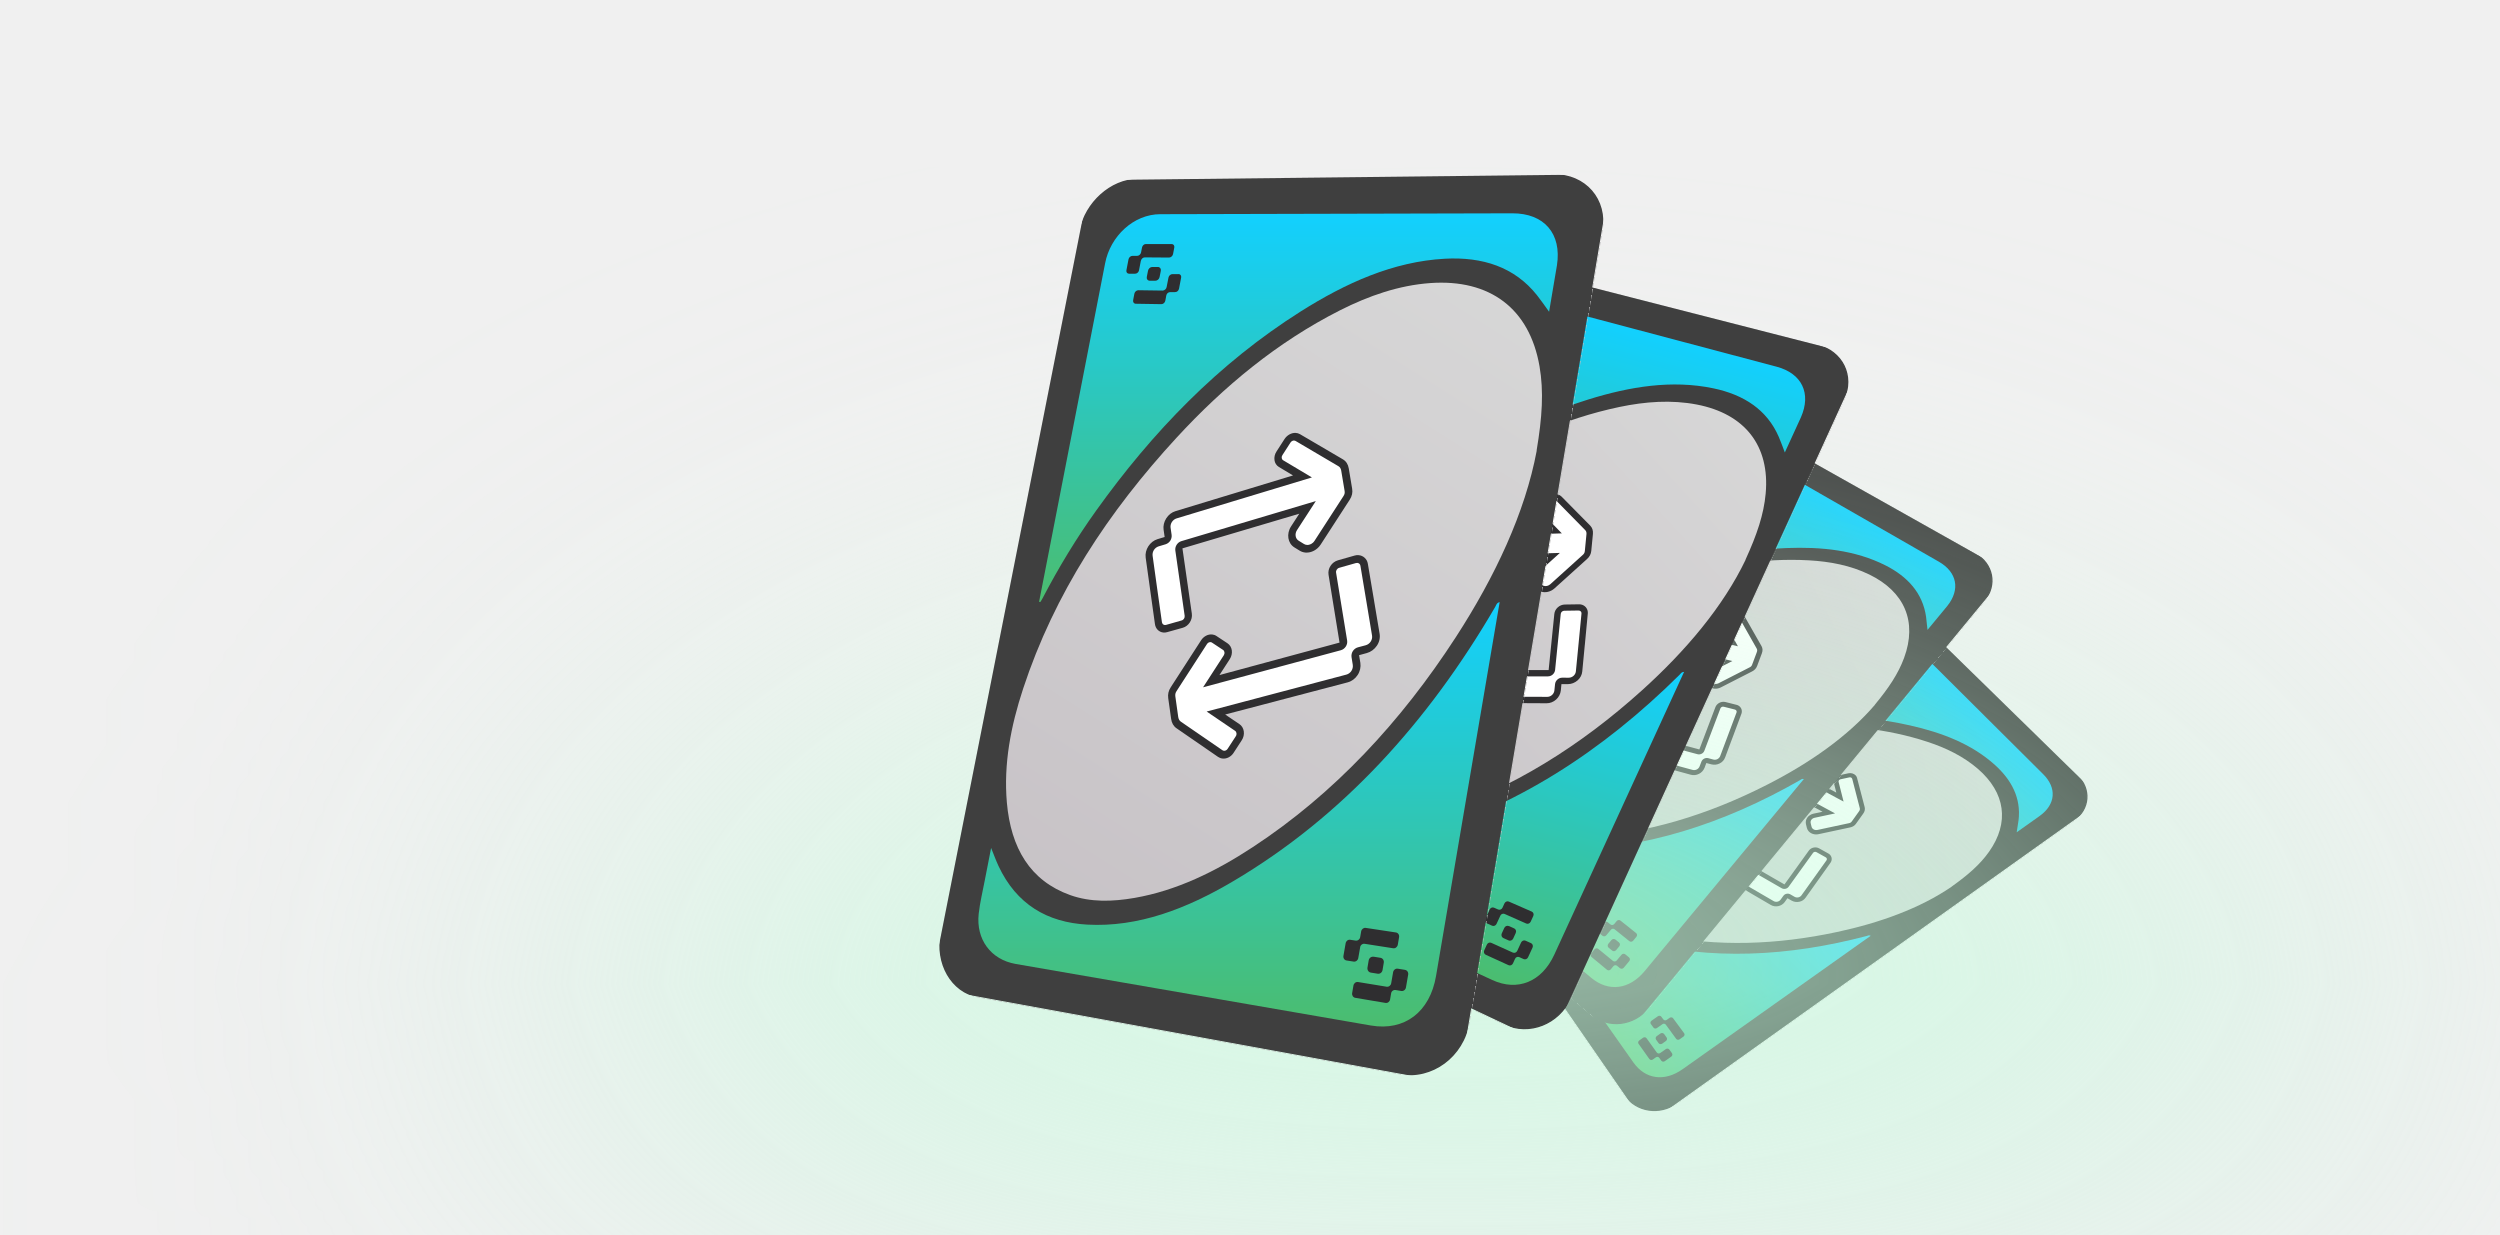
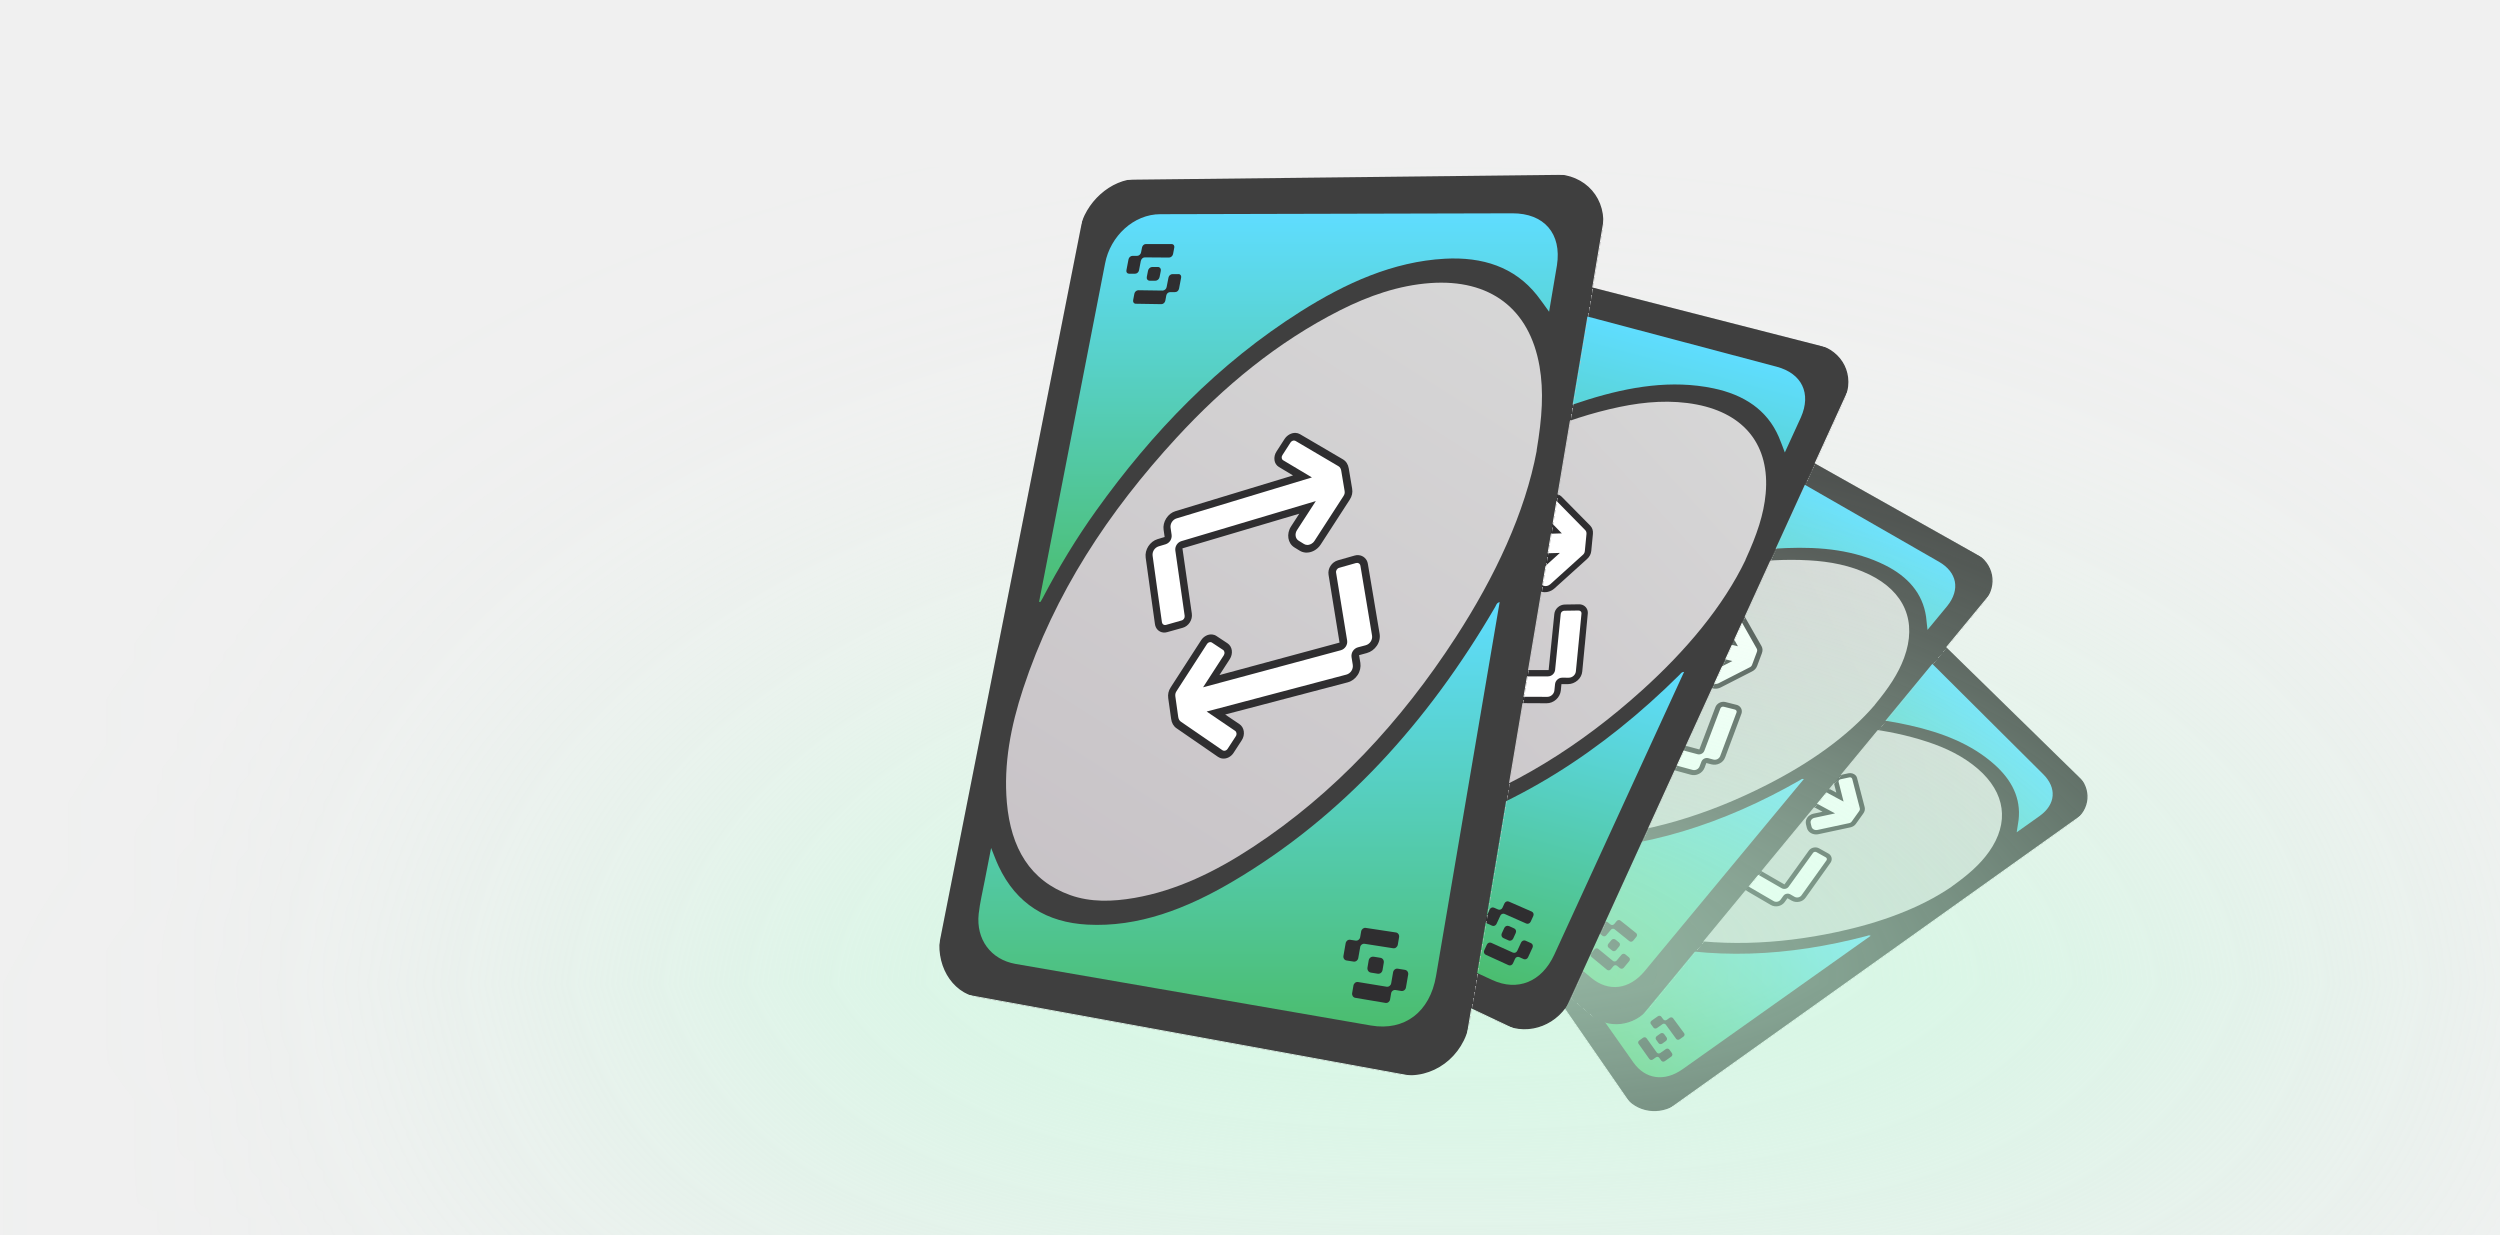
<svg xmlns="http://www.w3.org/2000/svg" xmlns:xlink="http://www.w3.org/1999/xlink" width="474" height="234" fill="none">
  <style>.B{fill:#fff}.C{fill:#2f2e30}.D{color-interpolation-filters:sRGB}.E{flood-opacity:0}.F{stroke:#fff}.G{fill:#3f3f3f}.H{stroke-width:.253}</style>
  <g clip-path="url(#W)">
    <mask id="A" maskUnits="userSpaceOnUse" x="279" y="111" width="117" height="100">
      <path d="M359.578 113.493l34.287 33.514c2.621 2.564 2.361 6.377-.613 8.495l-75.301 53.647c-3.262 2.326-7.688 1.658-9.844-1.461l-28.078-40.61c-1.758-2.54-.76-6.186 2.199-8.168l68.54-45.92c2.723-1.827 6.656-1.612 8.809.493l.001.01z" class="B F H" />
    </mask>
    <g mask="url(#A)">
      <g filter="url(#E)" class="G">
        <path d="M396.898 149.974l-39.806-38.919c-.774-.756-2.191-.828-3.168-.174l-75.116 50.321c-1.073.721-1.434 2.038-.807 2.941l32.594 47.157c.79 1.143 2.388 1.387 3.575.543l82.522-58.794c1.077-.765 1.162-2.148.206-3.085v.01z" />
      </g>
      <path d="M370.046 168.107c-6 4.109-13.659 6.874-21.785 8.608-11.404 2.434-22.691 2.839-33.65.569-5.072-1.048-9.794-2.689-13.793-5.505-2.106-1.487-3.931-3.207-5.001-5.459-2.103-4.44-1.003-8.671 2.37-12.699 2.875-3.428 6.564-5.919 10.608-7.96 10.33-5.215 21.361-7.468 32.945-7.948 8.043-.331 15.996.413 23.71 2.938 3.538 1.163 6.818 2.755 9.561 5.126 5.21 4.515 6.024 10.164 2.128 15.69-1.688 2.394-3.922 4.366-7.093 6.621v.019z" fill="url(#J)" />
      <path d="M317.17 139.883l2.27-1.525 30.691-20.674c2.626-1.79 6.336-1.685 8.511.499l28.742 28.6c2.607 2.587 2.387 5.696-.6 7.878l-4.42 3.142.358-2.321c.481-4.145-1.302-7.597-4.535-10.496-4.457-3.989-10.072-6.095-16.024-7.441-10.999-2.482-21.958-2.254-32.898-.445-3.93.648-7.773 1.602-11.561 2.793-.146.045-.287.075-.433.11l-.106-.125.005.005z" fill="url(#K)" />
      <path d="M354.681 177.432l-1.062.75-34.588 24.531c-3.431 2.434-7.068 1.944-9.339-1.271l-23.932-33.964c-1.67-2.377-1.234-5.249 1.081-7.102 1.007-.805 2.13-1.485 3.202-2.215l3.17-2.133-.865 2.063c-1.673 4.612-.62 8.583 2.445 12.011 3.919 4.377 9.372 6.806 15.453 8.367 14.168 3.64 28.84 2.9 43.682-1.008.218-.058.42-.219.748-.034l.005.005z" fill="url(#L)" />
      <path d="M317 199.681l-.493-.684c-.148-.205-.443-.243-.664-.092l-1.057.745c-.216.156-.511.109-.659-.096l-1.944-2.707c-.148-.205-.437-.237-.654-.091l-.725.514c-.217.156-.278.438-.13.643l2.047 2.877a.47.47 0 0 0 .653.091l.587-.415a.45.45 0 0 1 .639.105l.382.534c.147.205.447.248.664.092l1.23-.868c.216-.156.272-.443.124-.648zm-1.814-5.495c.216-.156.511-.109.654.091l1.958 2.683c.147.205.442.242.663.091l.726-.514c.216-.156.272-.443.12-.643l-2.085-2.828c-.142-.2-.437-.237-.654-.092l-.552.392a.47.47 0 0 1-.654-.091l-.376-.51c-.143-.2-.438-.237-.649-.086l-1.216.854c-.216.155-.262.433-.115.628l.488.67c.143.199.437.237.654.091l1.048-.736h-.01zm.331 1.865l.468.649c.157.215.097.517-.134.677l-.696.496c-.231.16-.541.117-.689-.097l-.473-.655c-.152-.21-.092-.512.134-.677l.692-.49c.23-.161.535-.113.688.097h.01zm39.732-71.495l-.504-.503c-.146-.156-.421-.173-.608-.046l-.924.622c-.192.132-.462.11-.613-.041l-1.949-2.007c-.146-.146-.416-.168-.604-.041l-.63.429c-.187.127-.225.356-.079.502l2.055 2.122c.151.151.416.168.608.036l.51-.348a.46.46 0 0 1 .589.055l.388.387c.141.161.416.178.608.046l1.073-.73c.192-.132.22-.351.074-.507l.006.024zm-1.997-4.163c.187-.127.462-.11.603.041l1.959 1.988c.151.151.426.168.613.041l.63-.429c.188-.127.221-.352.07-.503l-2.089-2.088c-.136-.156-.411-.173-.599-.046l-.485.325c-.188.127-.463.11-.604-.041l-.377-.378c-.146-.146-.416-.168-.604-.04l-1.063.72c-.187.127-.216.347-.07.493l.494.493c.141.151.411.173.598.046l.909-.617.015-.005zm.42 1.422l.478.478c.151.161.113.4-.084.537l-.611.409c-.197.137-.486.114-.642-.042l-.478-.478c-.147-.165-.114-.4.088-.531l.611-.41c.197-.136.487-.114.638.037z" class="C" />
      <path d="M325.151 152.26a.73.73 0 0 1-.001-.916l2.539-3.365 2.123-2.807a1.51 1.51 0 0 1 1.865-.405l.745.402a.51.51 0 0 0 .624-.14l.505-.677c.199-.269.507-.456.858-.535a1.44 1.44 0 0 1 1.007.13l13.422 7.176-.702-2.791c-.105-.429.206-.862.708-.97l1.685-.366c.345-.074.715.029.928.27.085.085.137.194.17.313l1.442 5.544c.077.295.007.607-.191.896l-1.382 1.936c-.198.278-.459.438-.819.516l-6.013 1.282c-.526.114-1.084-.053-1.403-.429-.121-.141-.209-.305-.248-.477l-.166-.7c-.155-.661.332-1.328 1.082-1.484l2.804-.6-13.28-7.196a.52.52 0 0 0-.628.135l-4.557 6.077c-.289.379-.853.501-1.256.269l-1.641-.916a.8.8 0 0 1-.221-.182l.001.01z" class="B" />
      <path d="M351.095 147.525a.4.4 0 0 1 .088.155l1.433 5.543c.054.207-.004.406-.131.584l-1.383 1.936c-.132.183-.281.282-.52.329l-6.008 1.287c-.371.078-.731-.044-.939-.29-.081-.09-.137-.194-.165-.318l-.166-.699c-.105-.439.221-.886.722-.995l3.906-.834-14.225-7.692a1.01 1.01 0 0 0-1.251.275l-4.557 6.076c-.141.193-.424.253-.628.135l-1.636-.911c-.044-.025-.079-.051-.11-.091-.106-.125-.111-.311-.003-.46l2.544-3.379 2.118-2.803a1.01 1.01 0 0 1 1.247-.27l.745.402a1.01 1.01 0 0 0 1.246-.27l.506-.677a1.01 1.01 0 0 1 1.247-.27l14.366 7.691-.944-3.738c-.054-.217.101-.433.355-.485l1.684-.366a.5.5 0 0 1 .469.136m.736-.505c-.328-.356-.876-.513-1.397-.405l-1.685.366c-.36.079-.663.271-.867.545a1.07 1.07 0 0 0-.19.906l.461 1.844-12.483-6.665c-.397-.217-.874-.274-1.341-.169s-.877.353-1.147.714l-.505.676-.746-.402c-.81-.438-1.925-.199-2.483.54l-2.113 2.798-.01.01-2.534 3.359c-.326.428-.326.981-.002 1.372.091.11.201.201.331.273l1.636.921c.611.345 1.459.162 1.889-.409l4.556-6.087 12.342 6.696-1.705.365c-.998.213-1.645 1.101-1.44 1.974l.166.7a1.5 1.5 0 0 0 .331.645c.43.497 1.17.722 1.872.575l6.018-1.287c.482-.1.848-.334 1.107-.705l1.383-1.936c.273-.384.36-.803.256-1.203l-1.448-5.548c-.043-.168-.131-.332-.257-.468l.005.005z" class="C" />
      <path d="M319.731 167.344a.74.74 0 0 1-.146-.327l-1.056-5.72c-.052-.3.027-.611.245-.899l1.446-1.92c.204-.274.464-.433.81-.507l6.315-1.362c.345-.074.701.034.903.284a.73.73 0 0 1 .156.318l.305 1.487c.045.217-.008.431-.15.623a.99.99 0 0 1-.592.371l-3.224.686 13.333 7.668c.218.123.511.062.652-.139l4.631-6.423c.283-.394.867-.515 1.305-.278l1.745.973c.089.051.169.112.24.192.243.281.258.668.036.971l-2.557 3.584-2.175 3.051a1.54 1.54 0 0 1-1.977.417l-.797-.462c-.109-.062-.232-.08-.358-.054s-.233.092-.304.192l-.524.736c-.434.605-1.325.791-1.972.411l-13.494-7.867.558 2.904c.086.448-.25.904-.751 1.013l-1.7.361c-.355.073-.711-.044-.909-.299l.006.015z" class="B" />
      <path d="M346.279 162.64c.116.136.131.332.018.486l-2.567 3.593-2.171 3.037c-.288.408-.882.529-1.32.273l-.796-.463c-.433-.251-1.022-.125-1.315.278l-.528.73c-.293.404-.882.53-1.315.278l-14.395-8.377.742 3.879c.045.227-.125.457-.378.509l-1.7.361c-.18.039-.358-.025-.454-.15a.42.42 0 0 1-.078-.163l-1.061-5.715c-.035-.206.029-.401.166-.588l1.446-1.92a.83.83 0 0 1 .52-.328l6.32-1.358c.181-.039.354.02.455.14.04.04.061.1.073.159l.304 1.487c.045.217-.12.442-.368.499l-4.305.922 14.239 8.202c.432.251 1.022.125 1.31-.274l4.63-6.432c.141-.202.434-.262.652-.139l1.746.973c.044.026.084.056.115.096m.745-.523c-.096-.116-.217-.217-.356-.289l-1.745-.973c-.318-.175-.687-.229-1.057-.151s-.683.28-.886.564l-4.63 6.422-12.432-7.138 2.138-.457c.36-.078.678-.275.886-.554a1.15 1.15 0 0 0 .219-.934l-.304-1.487c-.035-.178-.117-.337-.229-.477-.308-.366-.837-.532-1.358-.423l-6.31 1.357a1.77 1.77 0 0 0-1.103.69l-1.447 1.92c-.288.379-.4.792-.325 1.201l1.051 5.714a1.11 1.11 0 0 0 .224.491c.299.385.838.561 1.364.448l1.699-.36c.365-.074.683-.281.896-.564s.296-.628.229-.954l-.376-1.929 12.589 7.353c.418.246.925.324 1.422.22a2.01 2.01 0 0 0 1.208-.766l.524-.735.801.458c.423.241.929.319 1.431.219s.93-.376 1.203-.77l2.171-3.046.009-.01 2.553-3.589c.321-.452.295-1.04-.064-1.456l.005.005z" class="C" />
    </g>
  </g>
  <g clip-path="url(#X)">
    <mask id="B" maskUnits="userSpaceOnUse" x="259" y="78" width="119" height="117">
      <path d="M329.224 79.493l45.229 25.431c3.458 1.946 4.255 6.004 1.74 9.052l-63.69 77.171c-2.759 3.346-7.572 3.887-10.7 1.23l-40.726-34.587c-2.55-2.163-2.527-6.254.01-9.154l58.787-67.201c2.334-2.672 6.506-3.55 9.347-1.952l.003.01z" class="B F H" />
    </mask>
    <g mask="url(#B)">
      <g filter="url(#F)" class="G">
        <path d="M378.455 107.175l-52.512-29.534c-1.022-.573-2.524-.252-3.361.706l-64.428 73.644c-.92 1.053-.928 2.531-.02 3.3l47.281 40.166c1.146.974 2.885.781 3.89-.434l69.796-84.576c.911-1.1.612-2.57-.649-3.282l.003.01z" />
      </g>
      <path d="M355.465 133.653c-5.122 5.975-12.353 11.011-20.362 15.1-11.24 5.739-22.925 9.324-35.016 10.02-5.597.325-10.992-.068-15.961-1.892-2.619-.964-5.008-2.25-6.757-4.305-3.442-4.052-3.478-8.783-1.08-13.938 2.046-4.39 5.204-8.027 8.86-11.293 9.337-8.345 20.238-13.79 32.213-17.537 8.314-2.599 16.837-4.049 25.607-3.57 4.025.226 7.9.971 11.431 2.681 6.711 3.26 9.145 8.937 6.62 15.806-1.095 2.975-2.877 5.662-5.561 8.907l.006.021z" fill="url(#M)" />
      <path d="M292.285 118.959l1.946-2.23 26.292-30.208c2.243-2.607 6.151-3.536 9.036-1.862l38.057 21.846c3.45 1.975 4.091 5.286 1.58 8.403l-3.741 4.523-.276-2.527c-.659-4.467-3.489-7.576-7.68-9.701-5.777-2.922-12.237-3.551-18.836-3.291-12.192.487-23.585 3.794-34.515 8.751-3.926 1.778-7.676 3.851-11.302 6.157-.14.088-.279.159-.422.237l-.146-.101.007.003z" fill="url(#N)" />
      <path d="M342.015 147.704l-.9 1.082-29.286 35.331c-2.904 3.506-6.844 4.012-10.119 1.287l-34.53-28.801c-2.412-2.016-2.761-5.141-.859-7.726.827-1.124 1.81-2.149 2.726-3.213l2.717-3.117c-.131.936-.262 1.669-.327 2.399-.456 5.29 1.756 9.146 5.921 11.87 5.322 3.478 11.703 4.49 18.496 4.418 15.831-.164 30.962-5.046 45.381-13.289.213-.121.378-.346.773-.244l.007.003z" fill="url(#O)" />
      <path d="M308.856 181.516l-.708-.577c-.212-.173-.53-.129-.719.091l-.897 1.075c-.182.223-.504.256-.716.084l-2.79-2.286c-.212-.172-.524-.125-.709.088l-.614.741c-.183.223-.167.536.044.708l2.945 2.434c.212.173.531.129.709-.088l.497-.598c.182-.224.486-.242.698-.069l.549.452c.211.172.537.133.719-.091l1.043-1.251c.182-.224.16-.54-.051-.713zm-3.435-5.236c.182-.223.504-.257.709-.088l2.798 2.256c.212.173.531.13.72-.09l.614-.741c.183-.223.16-.539-.055-.706l-2.971-2.372c-.205-.169-.524-.126-.709.088l-.468.564c-.179.217-.497.26-.709.087l-.536-.427c-.205-.169-.524-.125-.702.092l-1.032 1.233c-.183.223-.153.526.055.689l.698.563c.205.169.524.125.709-.088l.889-1.062-.01.002zm.867 1.858l.671.547c.225.181.246.514.05.746l-.59.713c-.196.232-.531.274-.746.091l-.678-.551c-.218-.177-.24-.51-.05-.746l.586-.706c.196-.232.528-.268.746-.092l.011-.002zm21.51-85.867l-.667-.385c-.197-.122-.489-.063-.649.123l-.791.908c-.165.192-.453.244-.653.129l-2.6-1.552c-.194-.112-.482-.059-.642.126l-.539.624c-.16.185-.136.436.058.547l2.743 1.643c.2.115.482.059.646-.133l.435-.507a.5.5 0 0 1 .631-.107l.514.297c.193.128.485.069.649-.123l.917-1.064c.164-.192.132-.429-.065-.551l.013.024zm-3.256-3.792c.161-.186.453-.244.643-.126l2.604 1.529c.2.116.492.057.653-.129l.538-.624c.161-.186.132-.429-.068-.545l-2.769-1.598c-.186-.124-.478-.065-.638.12l-.417.476c-.161.186-.453.244-.642.126l-.501-.289c-.193-.112-.482-.059-.642.126l-.909 1.051c-.161.185-.129.423.065.535l.653.377c.19.118.479.065.639-.12l.777-.9.014-.009zm.839 1.368l.634.366c.203.126.23.386.063.584l-.524.599c-.168.198-.477.256-.684.136l-.634-.366c-.199-.132-.23-.386-.056-.58l.524-.599c.168-.198.477-.256.677-.14z" class="C" />
      <path d="M304.093 129.662a.79.79 0 0 1-.256-.957l1.711-4.229 1.433-3.529c.286-.695 1.103-1.125 1.836-.946l.892.212a.55.55 0 0 0 .612-.321l.339-.849c.132-.337.402-.619.746-.8s.732-.235 1.09-.146l16.04 3.741-1.516-2.72c-.229-.419-.025-.959.469-1.213l1.659-.854c.34-.174.756-.17 1.045.022.114.066.199.165.266.28l3.061 5.391c.163.288.177.633.051.99l-.903 2.411c-.129.347-.356.587-.711.77l-5.927 3.024c-.518.266-1.148.247-1.586-.056a1.2 1.2 0 0 1-.393-.429l-.37-.685c-.347-.647-.025-1.482.715-1.855l2.764-1.412-15.899-3.803a.56.56 0 0 0-.618.317l-3.062 7.629c-.195.477-.751.762-1.237.633l-1.972-.498c-.102-.024-.192-.068-.282-.128l.003.01z" class="B" />
      <path d="M329.89 117.445a.45.45 0 0 1 .134.137l3.051 5.393c.115.202.11.426.027.648l-.903 2.411a.83.83 0 0 1-.452.489l-5.92 3.029c-.365.185-.777.158-1.063-.04a.76.76 0 0 1-.261-.286l-.37-.686c-.232-.429-.017-.987.477-1.241l3.848-1.967-17.024-4.056c-.493-.116-1.039.167-1.231.638l-3.061 7.629c-.094.24-.372.383-.619.317l-1.965-.495a.37.37 0 0 1-.141-.064c-.146-.101-.203-.295-.131-.481l1.712-4.244 1.429-3.523c.188-.465.734-.748 1.227-.632l.892.212c.494.116 1.04-.167 1.228-.631l.339-.85c.188-.464.734-.747 1.227-.631l17.172 4.015-2.033-3.643c-.118-.211-.016-.481.234-.606l1.659-.854a.54.54 0 0 1 .528.01m.628-.733c-.443-.281-1.06-.292-1.574-.032l-1.659.854c-.354.183-.617.469-.753.812s-.112.702.054 1l.999 1.799-14.916-3.471a2.08 2.08 0 0 0-1.449.199c-.46.241-.818.615-.999 1.067l-.339.849-.892-.211c-.969-.231-2.068.331-2.444 1.26l-1.426 3.517-.007.013-1.708 4.221c-.222.538-.066 1.117.382 1.434a1.26 1.26 0 0 0 .422.194l1.968.504c.736.189 1.571-.24 1.86-.957l3.059-7.639 14.776 3.542-1.679.86c-.984.502-1.411 1.612-.953 2.466l.37.686a1.64 1.64 0 0 0 .526.582c.589.398 1.426.427 2.118.076l5.931-3.031c.476-.239.792-.587.96-1.046l.903-2.412c.178-.478.151-.94-.069-1.329l-3.068-5.395c-.092-.163-.23-.31-.4-.416l.007.004z" class="C" />
      <path d="M302.651 146.948a.81.81 0 0 1-.244-.301l-2.706-5.683c-.138-.299-.142-.647.004-1.009l.975-2.412c.136-.343.363-.583.704-.757l6.22-3.192c.34-.174.742-.162 1.024.043.106.078.195.172.252.289l.735 1.469c.107.214.112.453.018.693a1.07 1.07 0 0 1-.516.554l-3.177 1.62 16.085 4.281a.55.55 0 0 0 .643-.328l3.041-8.011c.186-.491.763-.781 1.287-.656l2.097.528a1.02 1.02 0 0 1 .305.134c.332.226.457.626.309 1.005l-1.669 4.463-1.419 3.798c-.285.755-1.157 1.203-1.95.99l-.962-.26c-.132-.034-.265-.019-.39.044s-.218.161-.263.286l-.342.915a1.66 1.66 0 0 1-1.946.983l-16.311-4.444 1.398 2.879c.215.445-.008 1.016-.502 1.27l-1.675.853c-.351.176-.756.153-1.035-.058l.01.014z" class="B" />
      <path d="M329.087 134.595a.42.42 0 0 1 .155.503l-1.677 4.475-1.419 3.783a1.1 1.1 0 0 1-1.303.654l-.962-.26a1.11 1.11 0 0 0-1.296.659l-.348.911a1.11 1.11 0 0 1-1.297.659l-17.394-4.725 1.862 3.847c.111.225-.003.513-.253.638l-1.675.853c-.178.092-.382.075-.517-.029-.05-.037-.092-.087-.128-.149l-2.709-5.677c-.094-.206-.083-.427.008-.661l.975-2.412c.093-.224.222-.369.451-.489l6.227-3.189c.177-.091.374-.079.514.019.053.03.092.087.12.145l.736 1.47c.107.213-.002.496-.246.625l-4.241 2.169 17.181 4.585c.523.142 1.104-.155 1.293-.652l3.039-8.021c.091-.251.379-.396.643-.328l2.097.528c.054.014.104.035.147.068m.632-.756c-.133-.093-.287-.166-.452-.202l-2.097-.528a1.65 1.65 0 0 0-1.148.138c-.365.185-.635.484-.768.837l-3.041 8.011-14.996-3.98 2.107-1.076c.355-.183.632-.478.771-.827s.13-.718-.032-1.039l-.735-1.469a1.18 1.18 0 0 0-.372-.434c-.425-.296-1.024-.321-1.539-.062l-6.216 3.186c-.466.237-.775.572-.959 1.03l-.975 2.413c-.195.477-.196.94-.003 1.346l2.699 5.679c.085.176.209.331.371.45.421.319 1.033.353 1.551.087l1.676-.853a1.61 1.61 0 0 0 .778-.84c.143-.355.134-.74-.027-1.061l-.933-1.912 15.22 4.161c.506.14 1.057.079 1.547-.169s.86-.658 1.049-1.139l.341-.915.966.254a2.24 2.24 0 0 0 1.557-.171c.497-.244.867-.654 1.042-1.142l1.416-3.793.007-.012 1.663-4.467c.209-.562.017-1.17-.475-1.505l.007.004z" class="C" />
    </g>
  </g>
  <g filter="url(#G)">
    <ellipse cx="275.5" cy="240.866" rx="167.5" ry="101.5" fill="url(#P)" />
  </g>
  <g clip-path="url(#Y)">
    <mask id="C" maskUnits="userSpaceOnUse" x="220" y="49" width="131" height="147">
      <path d="M281.884 49.384l62.674 16.031c4.792 1.227 7.062 5.858 5.016 10.34L297.777 189.24c-2.243 4.919-7.865 7.123-12.488 4.933l-60.206-28.509c-3.768-1.782-5.061-6.716-2.941-11.028l49.11-99.896c1.949-3.971 6.689-6.374 10.626-5.367l.006.011z" class="B F H" />
    </mask>
    <g mask="url(#C)">
      <g filter="url(#H)" class="G">
        <path d="M350.105 66.835l-72.768-18.622c-1.415-.36-3.12.511-3.82 1.934l-53.824 109.475c-.768 1.566-.301 3.349 1.041 3.981l69.899 33.114c1.695.802 3.727.009 4.544-1.778l56.762-124.372c.742-1.619-.092-3.293-1.841-3.743l.007.011z" />
      </g>
      <path d="M330.962 106.139c-4.24 8.848-11.323 17.246-19.649 24.755-11.683 10.538-24.599 18.625-38.935 23.366-6.634 2.197-13.258 3.465-19.831 2.872-3.465-.317-6.757-1.095-9.526-3.005-5.454-3.769-7.023-9.455-5.798-16.437 1.046-5.946 3.676-11.345 7.025-16.458 8.551-13.062 19.922-23.137 33.133-31.513 9.175-5.812 18.971-10.309 29.687-12.562 4.919-1.027 9.826-1.38 14.63-.46 9.134 1.76 13.896 7.812 13.073 16.898-.359 3.936-1.638 7.746-3.823 12.521l.014.023z" fill="url(#Q)" />
      <path d="M250.137 108.831l1.623-3.314 21.915-44.862c1.86-3.863 6.267-6.243 10.281-5.158l52.88 14.028c4.792 1.265 6.632 5.046 4.614 9.61l-3.046 6.654c-.432-1.133-.761-2.059-1.147-2.954-2.235-5.167-6.647-7.998-12.38-9.204-7.899-1.655-15.881-.328-23.745 2.115-14.525 4.52-27.177 12.179-38.74 21.675-4.155 3.409-8.002 7.116-11.625 11.062-.14.151-.284.282-.431.422l-.209-.075.01.002z" fill="url(#R)" />
      <path d="M319.3 127.401l-.735 1.593-23.867 51.998c-2.366 5.159-6.947 7.04-11.77 4.815l-50.877-23.542c-3.555-1.65-4.983-5.301-3.528-9.027.633-1.621 1.487-3.172 2.247-4.749l2.265-4.63c.144 1.169.224 2.094.381 2.994 1.157 6.517 5.066 10.447 10.961 12.384 7.531 2.471 15.542 1.631 23.7-.648 19.011-5.305 35.657-16.067 50.362-30.646.216-.215.343-.539.851-.544l.01.002z" fill="url(#S)" />
      <path d="M290.279 178.818l-1.038-.466c-.311-.14-.681.015-.838.341l-.732 1.584c-.148.327-.524.471-.835.332l-4.098-1.852c-.31-.14-.671.018-.825.335l-.501 1.09c-.148.328-.028.699.282.839l4.332 1.98c.311.14.68-.016.826-.335l.404-.88c.148-.328.508-.448.819-.308l.806.366c.311.14.69-.013.838-.341l.852-1.844c.147-.327.019-.701-.292-.841zm-5.826-5.197c.147-.328.524-.472.825-.334l4.098 1.814c.311.139.681-.016.837-.341l.501-1.091c.148-.327.019-.701-.294-.832l-4.343-1.899c-.302-.137-.671.018-.826.335l-.381.83c-.145.319-.515.475-.826.335l-.783-.342c-.302-.137-.671.018-.816.337l-.845 1.818c-.148.328-.015.684.289.812l1.022.453c.301.137.671-.018.826-.335l.728-1.566-.012.006zm1.642 1.957l.985.443c.329.145.462.538.301.881l-.48 1.049c-.162.343-.552.502-.87.351l-.994-.445c-.32-.143-.453-.536-.301-.882l.478-1.04c.161-.343.549-.493.869-.351l.012-.006zM284.29 65.232l-.927-.249c-.276-.083-.609.082-.742.357l-.66 1.349a.67.67 0 0 1-.745.366l-3.631-1.03c-.27-.072-.6.084-.733.36l-.447.926c-.133.275-.023.568.246.641l3.834 1.093c.278.075.599-.084.735-.368l.36-.751c.136-.284.459-.414.726-.333l.714.191c.274.092.606-.073.742-.357l.76-1.576c.136-.284.021-.56-.255-.643l.023.025zm-5.142-3.516c.133-.275.466-.44.732-.359l3.63 1.001c.278.075.611-.091.744-.366l.447-.926c.134-.275.021-.56-.257-.634l-3.85-1.032c-.265-.09-.597.075-.731.351l-.348.707c-.134.275-.466.44-.733.359l-.696-.186c-.269-.072-.599.084-.733.359l-.755 1.559c-.134.275-.019.551.25.623l.909.244c.267.081.597-.076.731-.351l.646-1.334.014-.015zm1.449 1.378l.882.236c.285.086.402.39.264.683l-.437.891a.71.71 0 0 1-.78.385l-.881-.236c-.283-.095-.402-.39-.255-.681l.438-.891c.138-.293.491-.462.769-.387z" class="C" />
      <path d="M267.809 117.909c-.424-.161-.678-.587-.618-1.07l.697-5.644.587-4.713c.119-.928.965-1.71 1.905-1.731l1.143-.033a.68.68 0 0 0 .633-.584l.135-1.132c.05-.448.284-.875.64-1.203s.806-.519 1.265-.528l20.524-.67-2.703-2.788c-.412-.43-.339-1.146.173-1.611l1.722-1.564c.354-.32.856-.449 1.266-.311.158.042.292.135.41.251l5.426 5.505c.289.294.418.705.381 1.176l-.309 3.195c-.044.459-.24.821-.608 1.156l-6.162 5.555c-.538.487-1.303.668-1.929.444-.236-.082-.449-.215-.611-.39l-.666-.706c-.627-.667-.509-1.775.262-2.464l2.873-2.593-20.373.551a.7.7 0 0 0-.643.581l-1.225 10.175c-.081.638-.659 1.161-1.286 1.163l-2.535.036c-.13.003-.253-.02-.381-.064l.007.011z" class="B" />
      <path d="M294.932 94.874c.075.02.142.066.207.121l5.414 5.511c.203.205.27.477.241.771l-.31 3.195a1.04 1.04 0 0 1-.385.735l-6.153 5.557c-.38.341-.884.442-1.292.295a.95.95 0 0 1-.408-.26l-.666-.706c-.418-.442-.339-1.184.174-1.649l4-3.61-21.81.608a1.37 1.37 0 0 0-1.277 1.165l-1.225 10.175a.67.67 0 0 1-.643.582l-2.526.039c-.07 0-.128-.006-.19-.033-.209-.074-.34-.289-.314-.536l.692-5.664.585-4.704a1.36 1.36 0 0 1 1.274-1.156l1.142-.033c.632-.019 1.198-.537 1.275-1.157l.134-1.132c.077-.62.643-1.137 1.274-1.156l21.976-.705-3.624-3.731c-.211-.217-.175-.574.086-.806l1.722-1.564c.184-.167.437-.222.639-.158m.52-1.085c-.624-.195-1.37-.009-1.906.469l-1.722 1.564c-.368.335-.592.764-.645 1.221s.092.882.388 1.187l1.783 1.843-19.082.633c-.611.015-1.206.27-1.682.708s-.786 1.005-.858 1.607l-.134 1.132-1.142.033a2.72 2.72 0 0 0-2.537 2.306l-.582 4.696-.005.017-.695 5.636c-.093.719.281 1.365.923 1.603a1.56 1.56 0 0 0 .571.097l2.533-.028a2.04 2.04 0 0 0 1.931-1.753l1.218-10.186 18.938-.502-1.745 1.577c-1.023.922-1.179 2.396-.352 3.278l.666.706c.225.239.496.415.823.531.837.29 1.854.054 2.574-.591l6.165-5.564c.496-.442.765-.963.818-1.571l.309-3.195c.061-.634-.121-1.181-.511-1.578l-5.436-5.507a1.48 1.48 0 0 0-.616-.372l.01.002z" class="C" />
      <path d="M271.652 139.191c-.153-.059-.285-.161-.391-.283l-5.092-5.971c-.263-.316-.38-.733-.32-1.216l.395-3.22c.053-.456.249-.818.603-1.138l6.46-5.852c.354-.319.842-.433 1.248-.278.153.06.29.144.396.267l1.359 1.532c.199.223.282.509.246.829-.034.311-.193.607-.442.833l-3.304 2.976 20.752-.034c.339-.004.639-.272.668-.603l1.078-10.629c.066-.651.667-1.187 1.338-1.205l2.695-.041c.14 0 .274.017.411.063a1.03 1.03 0 0 1 .697 1.11l-.57 5.913-.484 5.033c-.099 1-1.005 1.822-2.029 1.821l-1.242-.003c-.169.001-.325.063-.456.179s-.21.264-.224.429l-.116 1.213a2.07 2.07 0 0 1-2.027 1.812l-21.076-.09 2.612 3.017c.402.466.318 1.225-.194 1.691l-1.743 1.567c-.366.326-.86.429-1.264.265l.016.013z" class="B" />
      <path d="M299.502 115.785a.52.52 0 0 1 .348.555l-.575 5.931-.488 5.012c-.06.672-.673 1.214-1.358 1.21l-1.242-.003c-.676-.002-1.279.542-1.349 1.211l-.125 1.21c-.07.669-.673 1.214-1.349 1.212l-22.471-.078 3.483 4.033c.206.234.163.618-.098.85l-1.743 1.567c-.184.168-.435.213-.632.132a.58.58 0 0 1-.201-.138l-5.095-5.962c-.18-.218-.237-.488-.203-.799l.395-3.219c.04-.3.148-.516.386-.735l6.469-5.85c.184-.167.426-.215.625-.143.074.02.139.075.192.136l1.36 1.533c.199.222.158.598-.094.832l-4.408 3.981 22.17-.023a1.38 1.38 0 0 0 1.347-1.202l1.071-10.64c.029-.332.33-.6.668-.603l2.696-.041c.07 0 .137.009.2.035m.517-1.114a1.58 1.58 0 0 0-.61-.098l-2.696.041a2.05 2.05 0 0 0-1.337.536c-.38.341-.609.789-.655 1.257l-1.078 10.628-19.342.046 2.19-1.976c.368-.334.607-.779.662-1.245s-.076-.906-.374-1.24l-1.359-1.532c-.16-.184-.364-.314-.589-.403-.607-.219-1.337-.056-1.873.422l-6.457 5.843c-.485.435-.749.939-.823 1.55l-.396 3.219c-.081.638.068 1.196.431 1.623l5.082 5.968c.16.184.359.332.593.423.61.248 1.358.09 1.896-.397l1.743-1.567c.377-.333.609-.789.666-1.263s-.077-.935-.376-1.269l-1.74-2.002 19.671.1c.655.006 1.299-.246 1.809-.702s.824-1.07.896-1.71l.116-1.213 1.244-.005c.657-.003 1.301-.254 1.821-.709s.833-1.067.886-1.712l.481-5.024.005-.017.561-5.916c.07-.744-.357-1.415-1.057-1.659l.009.003z" class="C" />
    </g>
  </g>
  <mask id="D" maskUnits="userSpaceOnUse" x="178" y="33" width="126" height="171">
    <path d="M215.641 34.065l78.887-.899c6.033-.067 10.167 4.671 9.172 10.597l-25.195 150.03c-1.089 6.502-7.016 10.874-13.154 9.753l-79.918-14.58c-5.001-.91-8.082-6.314-6.945-12.061L204.807 43.73c1.042-5.293 5.868-9.62 10.823-9.676l.011.011z" stroke-width=".3" class="B F" />
  </mask>
  <g mask="url(#D)">
    <g filter="url(#I)" class="G">
      <path d="M301.509 33.089l-91.596 1.032c-1.781.022-3.514 1.587-3.889 3.484l-28.849 145.946c-.41 2.086.703 4.039 2.483 4.361l92.791 16.943c2.249.411 4.392-1.165 4.79-3.528l27.608-164.421c.363-2.142-1.148-3.85-3.35-3.828l.012.011z" />
    </g>
    <path d="M291.366 85.428c-2.202 11.762-7.894 23.89-15.332 35.364-10.437 16.1-23.098 29.704-38.489 39.812-7.122 4.683-14.524 8.267-22.454 9.643-4.182.721-8.305.843-12.17-.533-7.613-2.718-11.256-8.921-12.018-17.532-.644-7.334.75-14.524 3.081-21.604 5.95-18.086 16.164-33.543 29.083-47.58 8.973-9.742 19.093-18.131 31.005-24.167 5.47-2.763 11.139-4.727 17.089-5.16 11.315-.81 18.835 4.816 20.732 15.779.82 4.749.516 9.642-.55 15.956l.023.022z" fill="url(#T)" />
    <path d="M197.006 114.112l.867-4.417 11.654-59.763c.972-5.137 5.412-9.332 10.483-9.321l66.718-.167c6.044-.022 9.405 3.85 8.468 9.864l-1.487 8.799c-.867-1.198-1.546-2.186-2.284-3.118-4.264-5.382-10.355-7.323-17.488-6.935-9.827.544-18.811 4.627-27.303 9.986-15.684 9.909-28.17 22.924-38.794 37.76-3.818 5.326-7.18 10.907-10.202 16.699-.117.222-.246.422-.374.633l-.27-.022h.012z" fill="url(#U)" />
    <path d="M284.337 114.156l-.363 2.109-11.701 68.784c-1.16 6.824-5.962 10.486-12.346 9.387l-67.361-11.673c-4.709-.821-7.543-4.671-7.005-9.52.235-2.108.75-4.206 1.148-6.303l1.207-6.169c.539 1.331.925 2.397 1.394 3.406 3.42 7.313 9.265 10.708 16.82 11.13 9.651.532 18.822-2.985 27.713-8.245 20.72-12.25 36.931-30.181 49.651-51.996.187-.322.234-.743.832-.91h.011z" fill="url(#V)" />
    <path d="M266.382 183.884l-1.371-.222c-.41-.066-.796.233-.878.666l-.363 2.097c-.071.433-.469.721-.879.655l-5.411-.888c-.41-.067-.785.233-.867.655l-.246 1.442c-.07.433.187.832.597.899l5.728.965c.41.067.797-.233.867-.654l.199-1.165a.74.74 0 0 1 .867-.622l1.066.178c.41.066.808-.233.878-.666l.422-2.441c.07-.433-.199-.832-.609-.899zm-8.505-4.283c.07-.433.468-.721.867-.655l5.399.844c.41.066.797-.233.879-.666l.246-1.443c.07-.432-.199-.832-.609-.887l-5.716-.866c-.399-.066-.785.233-.867.655l-.187 1.098c-.071.422-.457.722-.867.655l-1.031-.155c-.398-.067-.785.233-.855.654l-.422 2.408c-.07.433.199.81.598.866l1.347.211c.398.066.784-.233.866-.655l.364-2.075-.012.011zm2.553 1.786l1.3.211c.434.067.715.488.633.943l-.234 1.387c-.082.455-.492.766-.914.688l-1.312-.211c-.422-.066-.703-.488-.632-.943l.234-1.376c.082-.455.492-.754.913-.688l.012-.011zM223.476 51.974h-1.172c-.351-.011-.691.288-.761.655l-.351 1.798c-.071.377-.41.666-.762.666l-4.603-.066c-.34 0-.679.288-.75.655l-.234 1.232c-.07.366.152.677.492.677l4.861.078c.351 0 .679-.288.75-.666l.187-.999a.76.76 0 0 1 .75-.621h.901c.352.022.692-.277.762-.655l.398-2.097c.07-.377-.152-.666-.504-.677l.036.022zm-7.167-2.519c.07-.366.409-.666.749-.655l4.592.033c.351 0 .691-.3.761-.666l.234-1.232c.071-.366-.152-.666-.503-.666h-4.861c-.34-.022-.68.277-.75.644l-.187.943c-.071.366-.41.666-.75.655h-.878c-.34 0-.68.289-.75.655l-.398 2.075c-.071.366.152.655.492.655h1.147c.34.011.68-.277.75-.644l.34-1.775.012-.022zm2.142 1.165h1.113c.363.011.598.333.527.721l-.234 1.187c-.07.388-.433.699-.796.699h-1.113c-.363-.022-.598-.333-.516-.721l.235-1.187c.07-.388.433-.699.784-.699z" class="C" />
    <path d="M220.688 119.227c-.55-.055-.984-.477-1.066-1.065l-.96-6.868-.797-5.737c-.152-1.132.598-2.319 1.699-2.641l1.335-.399c.363-.111.621-.511.562-.888l-.199-1.376c-.082-.544.059-1.121.375-1.62s.785-.865 1.323-1.021l23.965-7.268-4.064-2.43c-.621-.377-.761-1.243-.305-1.953l1.535-2.386c.316-.488.867-.799 1.394-.766.199 0 .386.066.562.166l8.129 4.771c.433.255.714.699.82 1.265l.644 3.862c.094.555-.024 1.043-.352 1.553l-5.505 8.488c-.48.744-1.323 1.198-2.131 1.132-.305-.022-.598-.111-.844-.266l-1.007-.622c-.949-.588-1.16-1.93-.469-2.985l2.566-3.961-23.825 7.079c-.363.111-.621.511-.574.888l1.769 12.372c.105.777-.41 1.576-1.148 1.776l-2.975.843c-.152.044-.305.055-.469.044l.012.011z" class="B" />
    <path d="M245.367 83.531c.094 0 .188.033.282.078l8.117 4.782c.304.178.468.477.527.832l.644 3.861c.059.366 0 .655-.223.987l-5.493 8.489c-.34.521-.902.799-1.429.754-.199-.011-.387-.066-.562-.177l-1.008-.622c-.632-.388-.773-1.287-.316-1.997l3.573-5.515-25.5 7.601c-.738.222-1.241 1.01-1.136 1.775l1.769 12.373c.058.388-.199.787-.574.887l-2.963.844a.57.57 0 0 1-.235.022c-.269-.022-.492-.233-.538-.533l-.973-6.891-.796-5.725a1.66 1.66 0 0 1 1.136-1.764l1.335-.4a1.66 1.66 0 0 0 1.136-1.764l-.199-1.376c-.105-.754.399-1.542 1.137-1.764l25.663-7.767-5.447-3.251c-.316-.189-.386-.621-.152-.976l1.534-2.386c.164-.255.445-.399.703-.388m.27-1.443c-.797-.033-1.617.422-2.097 1.154l-1.535 2.386a2.39 2.39 0 0 0-.374 1.642 1.76 1.76 0 0 0 .831 1.276l2.683 1.609-22.279 6.769c-.714.211-1.335.699-1.757 1.365s-.609 1.431-.503 2.163l.199 1.376-1.335.4c-1.453.432-2.472 2.008-2.261 3.517l.796 5.715v.022c.036.188.176 1.243.961 6.857.117.877.761 1.52 1.593 1.598.234.022.468 0 .703-.067l2.975-.832c1.113-.31 1.886-1.509 1.722-2.674l-1.781-12.383 22.15-6.569-1.558 2.408c-.914 1.409-.633 3.196.621 3.972l1.007.622c.34.21.714.333 1.136.366 1.078.078 2.202-.522 2.846-1.509l5.505-8.5c.446-.677.598-1.376.469-2.108l-.644-3.861c-.129-.766-.516-1.354-1.101-1.698l-8.141-4.771a1.81 1.81 0 0 0-.843-.244h.012z" class="C" />
    <path d="M231.933 143.084c-.199-.023-.387-.1-.551-.211l-7.883-5.426c-.41-.289-.679-.744-.761-1.332l-.551-3.917c-.082-.554.036-1.043.352-1.531l5.763-8.932c.316-.488.855-.777 1.382-.721.199.022.386.077.55.188l2.085 1.376a1.26 1.26 0 0 1 .551.899 1.62 1.62 0 0 1-.258 1.121l-2.952 4.549 24.434-6.591c.398-.111.667-.522.597-.921l-2.085-12.86c-.129-.788.41-1.609 1.195-1.842l3.162-.899a1.54 1.54 0 0 1 .504-.056c.609.045 1.078.478 1.171 1.088l1.195 7.146 1.019 6.08a2.53 2.53 0 0 1-1.815 2.785l-1.465.389c-.199.055-.363.177-.48.355s-.164.377-.129.577l.246 1.465c.2 1.209-.62 2.463-1.815 2.774l-24.855 6.546 4.029 2.73c.621.422.761 1.342.305 2.053l-1.558 2.396c-.328.5-.879.777-1.406.711l.024.011z" class="B" />
    <path d="M257.351 106.722c.292.022.538.233.585.544l1.195 7.168 1.007 6.058c.141.81-.41 1.642-1.218 1.853l-1.464.388a1.69 1.69 0 0 0-1.206 1.854l.234 1.464c.129.81-.41 1.642-1.207 1.853l-26.495 7.002 5.377 3.65c.316.211.386.677.152 1.032l-1.558 2.397c-.164.255-.445.388-.703.355a.71.71 0 0 1-.281-.1l-7.883-5.415c-.281-.199-.433-.499-.492-.876l-.55-3.917c-.047-.366.012-.655.223-.988l5.774-8.932c.164-.255.433-.388.691-.366.094 0 .188.044.27.1l2.084 1.376c.305.199.375.654.153 1.009l-3.936 6.081 26.108-7.024c.797-.211 1.336-1.043 1.207-1.842l-2.097-12.871c-.07-.4.199-.81.598-.921l3.162-.899c.082-.022.164-.033.246-.022m.258-1.476c-.246-.022-.504 0-.75.078l-3.162.899a2.5 2.5 0 0 0-1.406 1.054 2.38 2.38 0 0 0-.375 1.686l2.085 12.861-22.77 6.158 1.956-3.018c.328-.511.469-1.11.387-1.676s-.375-1.043-.832-1.342l-2.085-1.376c-.246-.167-.527-.255-.82-.289-.785-.066-1.593.355-2.073 1.088l-5.763 8.921c-.433.666-.585 1.343-.48 2.086l.55 3.917c.106.777.457 1.387 1.02 1.775l7.871 5.426c.246.167.527.278.831.311.797.1 1.628-.322 2.109-1.065l1.557-2.397a2.45 2.45 0 0 0 .387-1.698c-.082-.577-.387-1.076-.843-1.376l-2.683-1.808 23.204-6.092c.773-.2 1.452-.699 1.909-1.398s.633-1.52.516-2.297l-.246-1.465 1.464-.399c.773-.211 1.452-.71 1.921-1.409s.644-1.52.503-2.297l-1.019-6.07v-.022l-1.206-7.146a1.92 1.92 0 0 0-1.769-1.62h.012z" class="C" />
  </g>
  <defs>
    <filter id="E" x="277.693" y="110.436" width="119.867" height="106.12" filterUnits="userSpaceOnUse" class="D">
      <feFlood result="A" class="E" />
      <feColorMatrix in="SourceAlpha" values="0 0 0 0 0 0 0 0 0 0 0 0 0 0 0 0 0 0 127 0" result="B" />
      <feOffset dy="4.21" />
      <feComposite in2="B" operator="out" />
      <feColorMatrix values="0 0 0 0 0.745 0 0 0 0 0.745 0 0 0 0 0.749 0 0 0 1 0" />
      <feBlend in2="A" />
      <feBlend in="SourceGraphic" />
    </filter>
    <filter id="F" x="257.459" y="77.357" width="122.17" height="122.93" filterUnits="userSpaceOnUse" class="D">
      <feFlood result="A" class="E" />
      <feColorMatrix in="SourceAlpha" values="0 0 0 0 0 0 0 0 0 0 0 0 0 0 0 0 0 0 127 0" result="B" />
      <feOffset dy="4.21" />
      <feComposite in2="B" operator="out" />
      <feColorMatrix values="0 0 0 0 0.745 0 0 0 0 0.745 0 0 0 0 0.749 0 0 0 1 0" />
      <feBlend in2="A" />
      <feBlend in="SourceGraphic" />
    </filter>
    <filter id="G" x=".387" y="31.753" width="550.226" height="418.226" filterUnits="userSpaceOnUse" class="D">
      <feFlood class="E" />
      <feBlend in="SourceGraphic" />
      <feGaussianBlur stdDeviation="53.807" />
    </filter>
    <filter id="H" x="219.322" y="48.131" width="132.889" height="153.108" filterUnits="userSpaceOnUse" class="D">
      <feFlood result="A" class="E" />
      <feColorMatrix in="SourceAlpha" values="0 0 0 0 0 0 0 0 0 0 0 0 0 0 0 0 0 0 127 0" result="B" />
      <feOffset dy="4.21" />
      <feComposite in2="B" operator="out" />
      <feColorMatrix values="0 0 0 0 0.745 0 0 0 0 0.745 0 0 0 0 0.749 0 0 0 1 0" />
      <feBlend in2="A" />
      <feBlend in="SourceGraphic" />
    </filter>
    <filter id="I" x="177.09" y="33.077" width="127.811" height="176.843" filterUnits="userSpaceOnUse" class="D">
      <feFlood result="A" class="E" />
      <feColorMatrix in="SourceAlpha" values="0 0 0 0 0 0 0 0 0 0 0 0 0 0 0 0 0 0 127 0" result="B" />
      <feOffset dy="5" />
      <feComposite in2="B" operator="out" />
      <feColorMatrix values="0 0 0 0 0.745 0 0 0 0 0.745 0 0 0 0 0.749 0 0 0 1 0" />
      <feBlend in2="A" />
      <feBlend in="SourceGraphic" />
    </filter>
    <linearGradient id="J" x1="385.334" y1="144.019" x2="289.802" y2="165.578" xlink:href="#Z">
      <stop stop-color="#d8d8d8" />
      <stop offset="1" stop-color="#c7c2c6" />
    </linearGradient>
    <linearGradient id="K" x1="369.956" y1="129.355" x2="338.289" y2="161.022" xlink:href="#Z">
-       <stop stop-color="#12d0ff" />
+       <stop stop-color="#5FDDFF" />
      <stop offset="1" stop-color="#4bbd6f" />
    </linearGradient>
    <linearGradient id="L" x1="333.443" y1="156.194" x2="298.861" y2="190.777" xlink:href="#Z">
-       <stop stop-color="#12d0ff" />
+       <stop stop-color="#5FDDFF" />
      <stop offset="1" stop-color="#4bbd6f" />
    </linearGradient>
    <linearGradient id="M" x1="364.699" y1="104.19" x2="270.873" y2="153.485" xlink:href="#Z">
      <stop stop-color="#d8d8d8" />
      <stop offset="1" stop-color="#c7c2c6" />
    </linearGradient>
    <linearGradient id="N" x1="344.516" y1="93.168" x2="320.283" y2="135.141" xlink:href="#Z">
-       <stop stop-color="#12d0ff" />
+       <stop stop-color="#5FDDFF" />
      <stop offset="1" stop-color="#4bbd6f" />
    </linearGradient>
    <linearGradient id="O" x1="313.865" y1="131.452" x2="287.401" y2="177.289" xlink:href="#Z">
-       <stop stop-color="#12d0ff" />
+       <stop stop-color="#5FDDFF" />
      <stop offset="1" stop-color="#4bbd6f" />
    </linearGradient>
    <linearGradient id="P" x1="270" y1="139.366" x2="271" y2="328.866" xlink:href="#Z">
      <stop offset=".01" stop-color="#fff" />
      <stop offset=".351" stop-color="#b0ffc9" />
      <stop offset=".699" stop-color="#5fddff" />
    </linearGradient>
    <linearGradient id="Q" x1="332.575" y1="67.679" x2="235.491" y2="157.318" xlink:href="#Z">
      <stop stop-color="#d8d8d8" />
      <stop offset="1" stop-color="#c7c2c6" />
    </linearGradient>
    <linearGradient id="R" x1="304.714" y1="60.918" x2="289.075" y2="119.284" xlink:href="#Z">
-       <stop stop-color="#12d0ff" />
+       <stop stop-color="#5FDDFF" />
      <stop offset="1" stop-color="#4bbd6f" />
    </linearGradient>
    <linearGradient id="S" x1="280.156" y1="116.912" x2="263.077" y2="180.651" xlink:href="#Z">
-       <stop stop-color="#12d0ff" />
+       <stop stop-color="#5FDDFF" />
      <stop offset="1" stop-color="#4bbd6f" />
    </linearGradient>
    <linearGradient id="T" x1="281.127" y1="39.615" x2="195.059" y2="175.85" xlink:href="#Z">
      <stop stop-color="#d8d8d8" />
      <stop offset="1" stop-color="#c7c2c6" />
    </linearGradient>
    <linearGradient id="U" x1="246.173" y1="40.445" x2="246.173" y2="114.134" xlink:href="#Z">
-       <stop stop-color="#12d0ff" />
+       <stop stop-color="#5FDDFF" />
      <stop offset="1" stop-color="#4bbd6f" />
    </linearGradient>
    <linearGradient id="V" x1="234.917" y1="114.156" x2="234.917" y2="194.629" xlink:href="#Z">
-       <stop stop-color="#12d0ff" />
+       <stop stop-color="#5FDDFF" />
      <stop offset="1" stop-color="#4bbd6f" />
    </linearGradient>
    <clipPath id="W">
      <path transform="matrix(.707107 .707107 -.707107 .707107 343.43 96.4292)" d="M0 0h77.791v104.532H0z" class="B" />
    </clipPath>
    <clipPath id="X">
      <path transform="matrix(.866025 .5 -.5 .866025 307.564 66.1787)" d="M0 0h84.188v113.127H0z" class="B" />
    </clipPath>
    <clipPath id="Y">
      <path transform="matrix(.965926 .258819 -.258819 .965926 251.504 40.3398)" d="M0 0h104.96v141.04H0z" class="B" />
    </clipPath>
    <linearGradient id="Z" gradientUnits="userSpaceOnUse" />
  </defs>
</svg>
